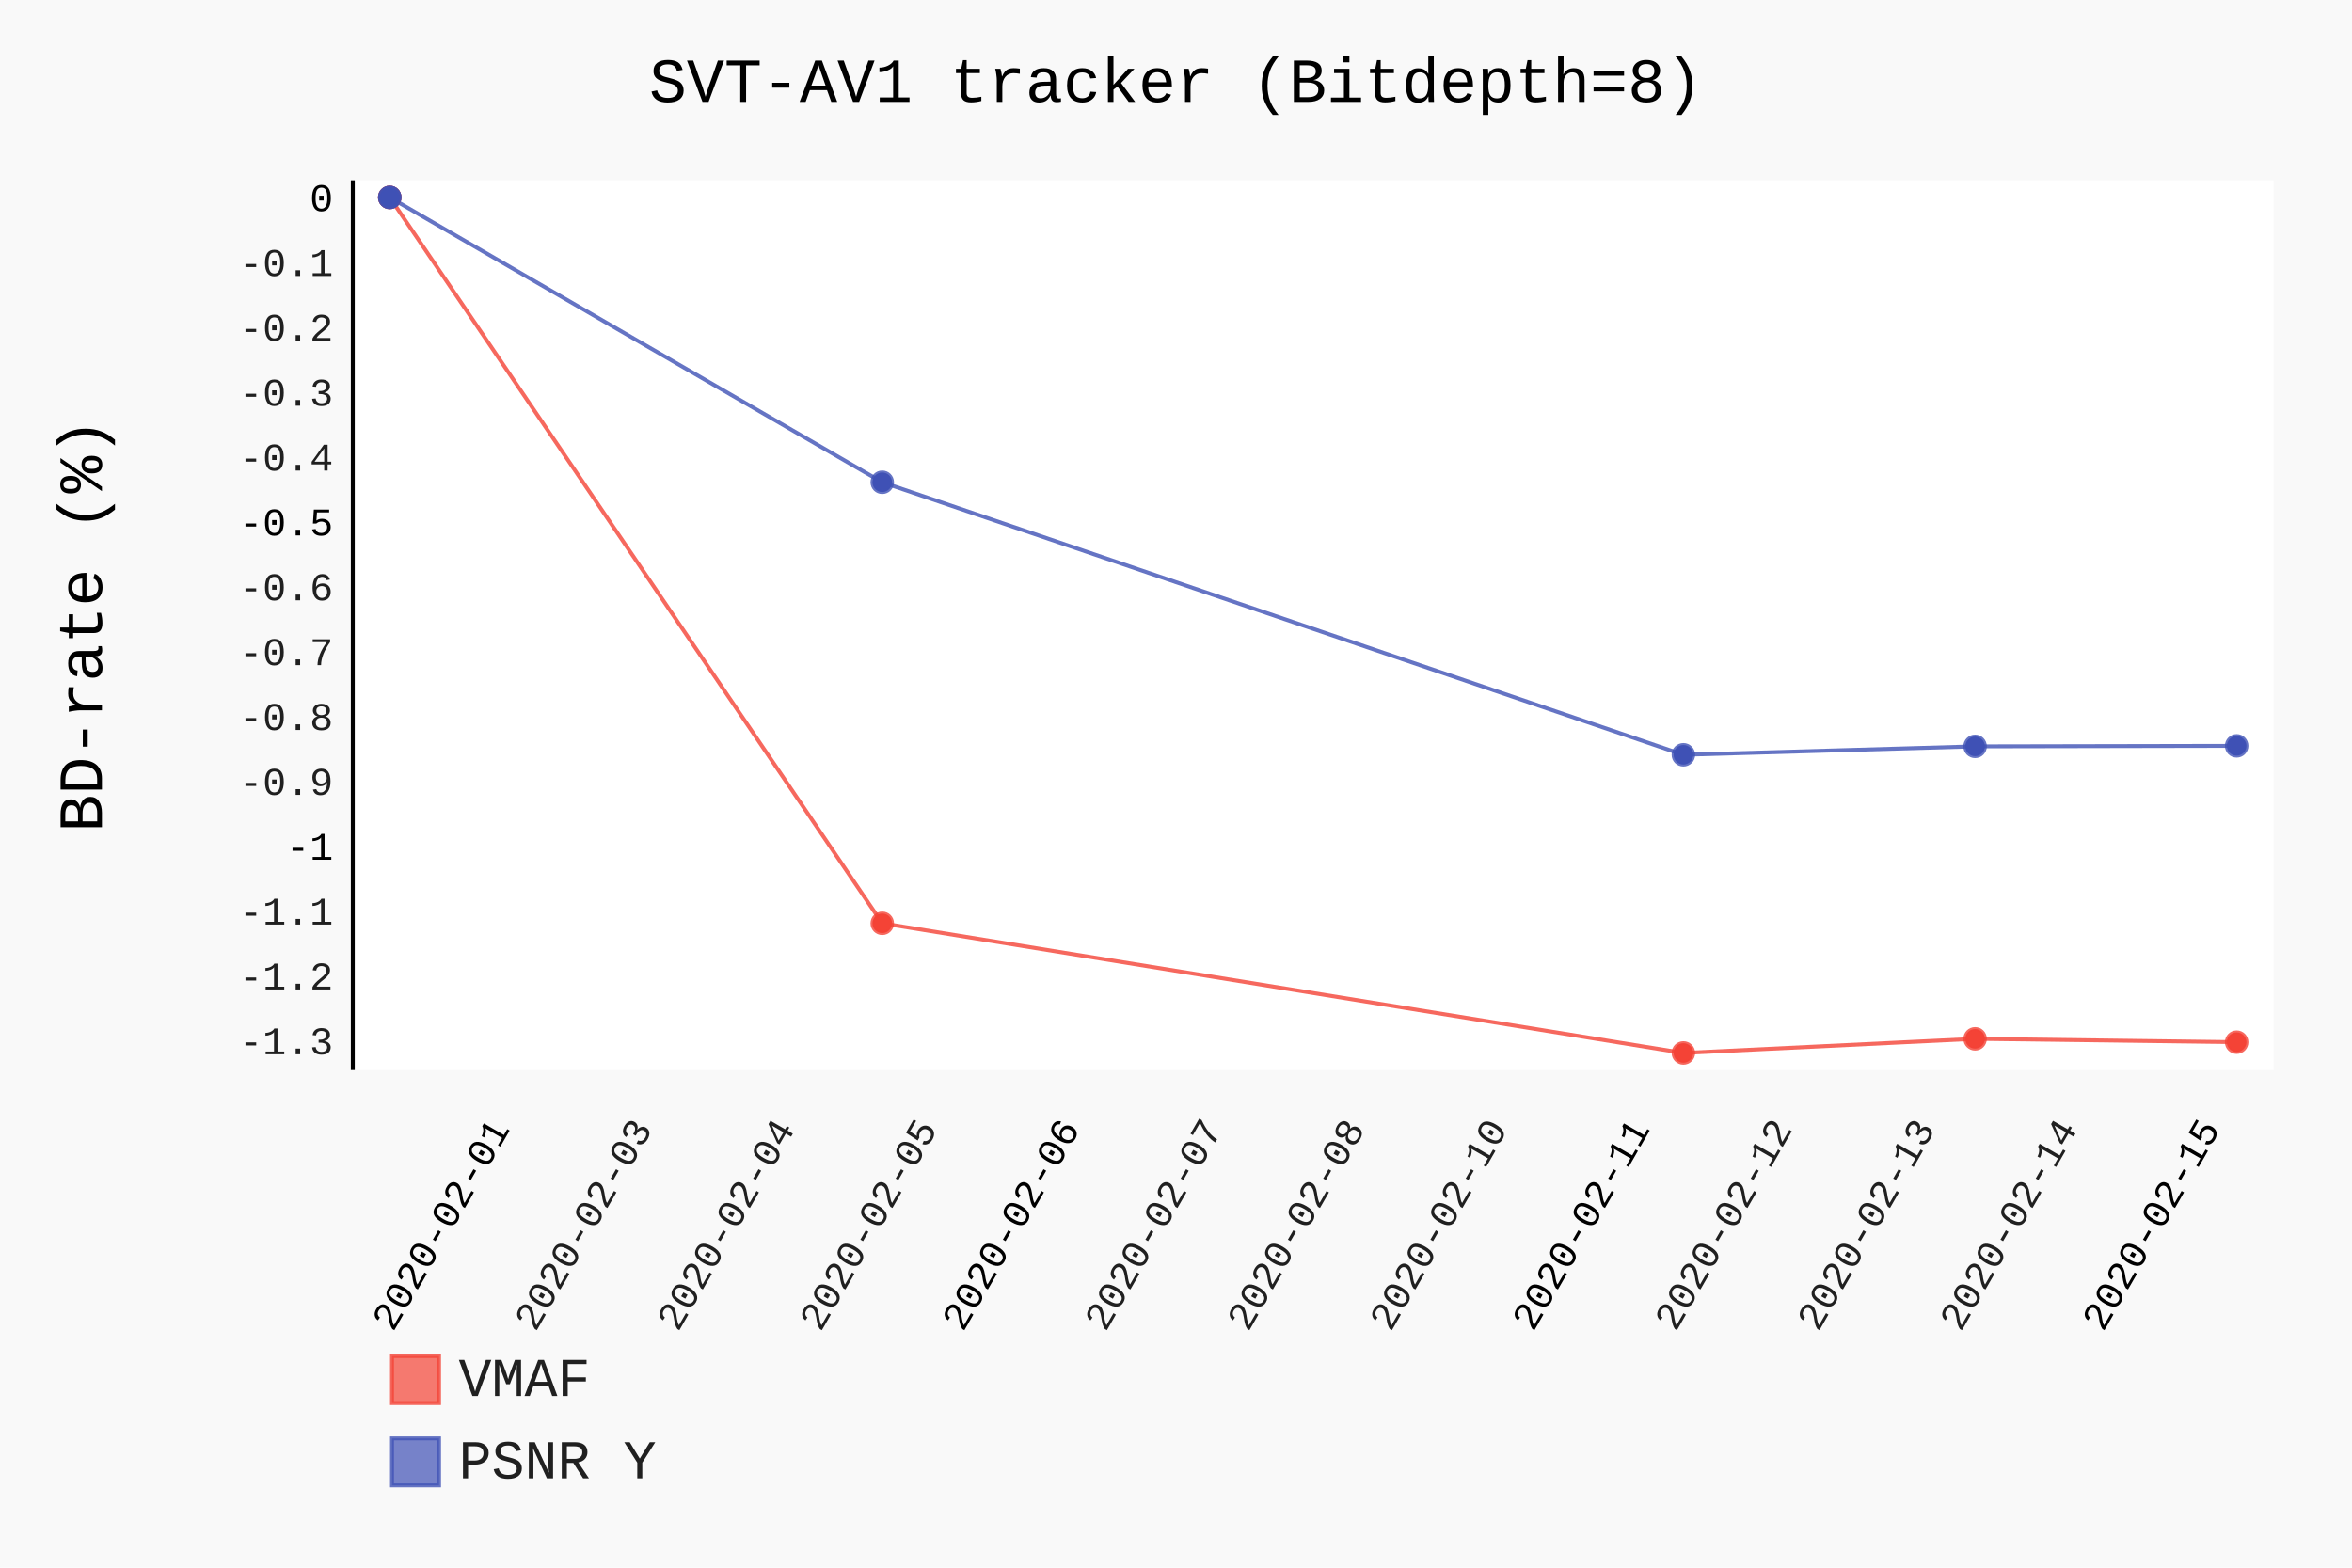
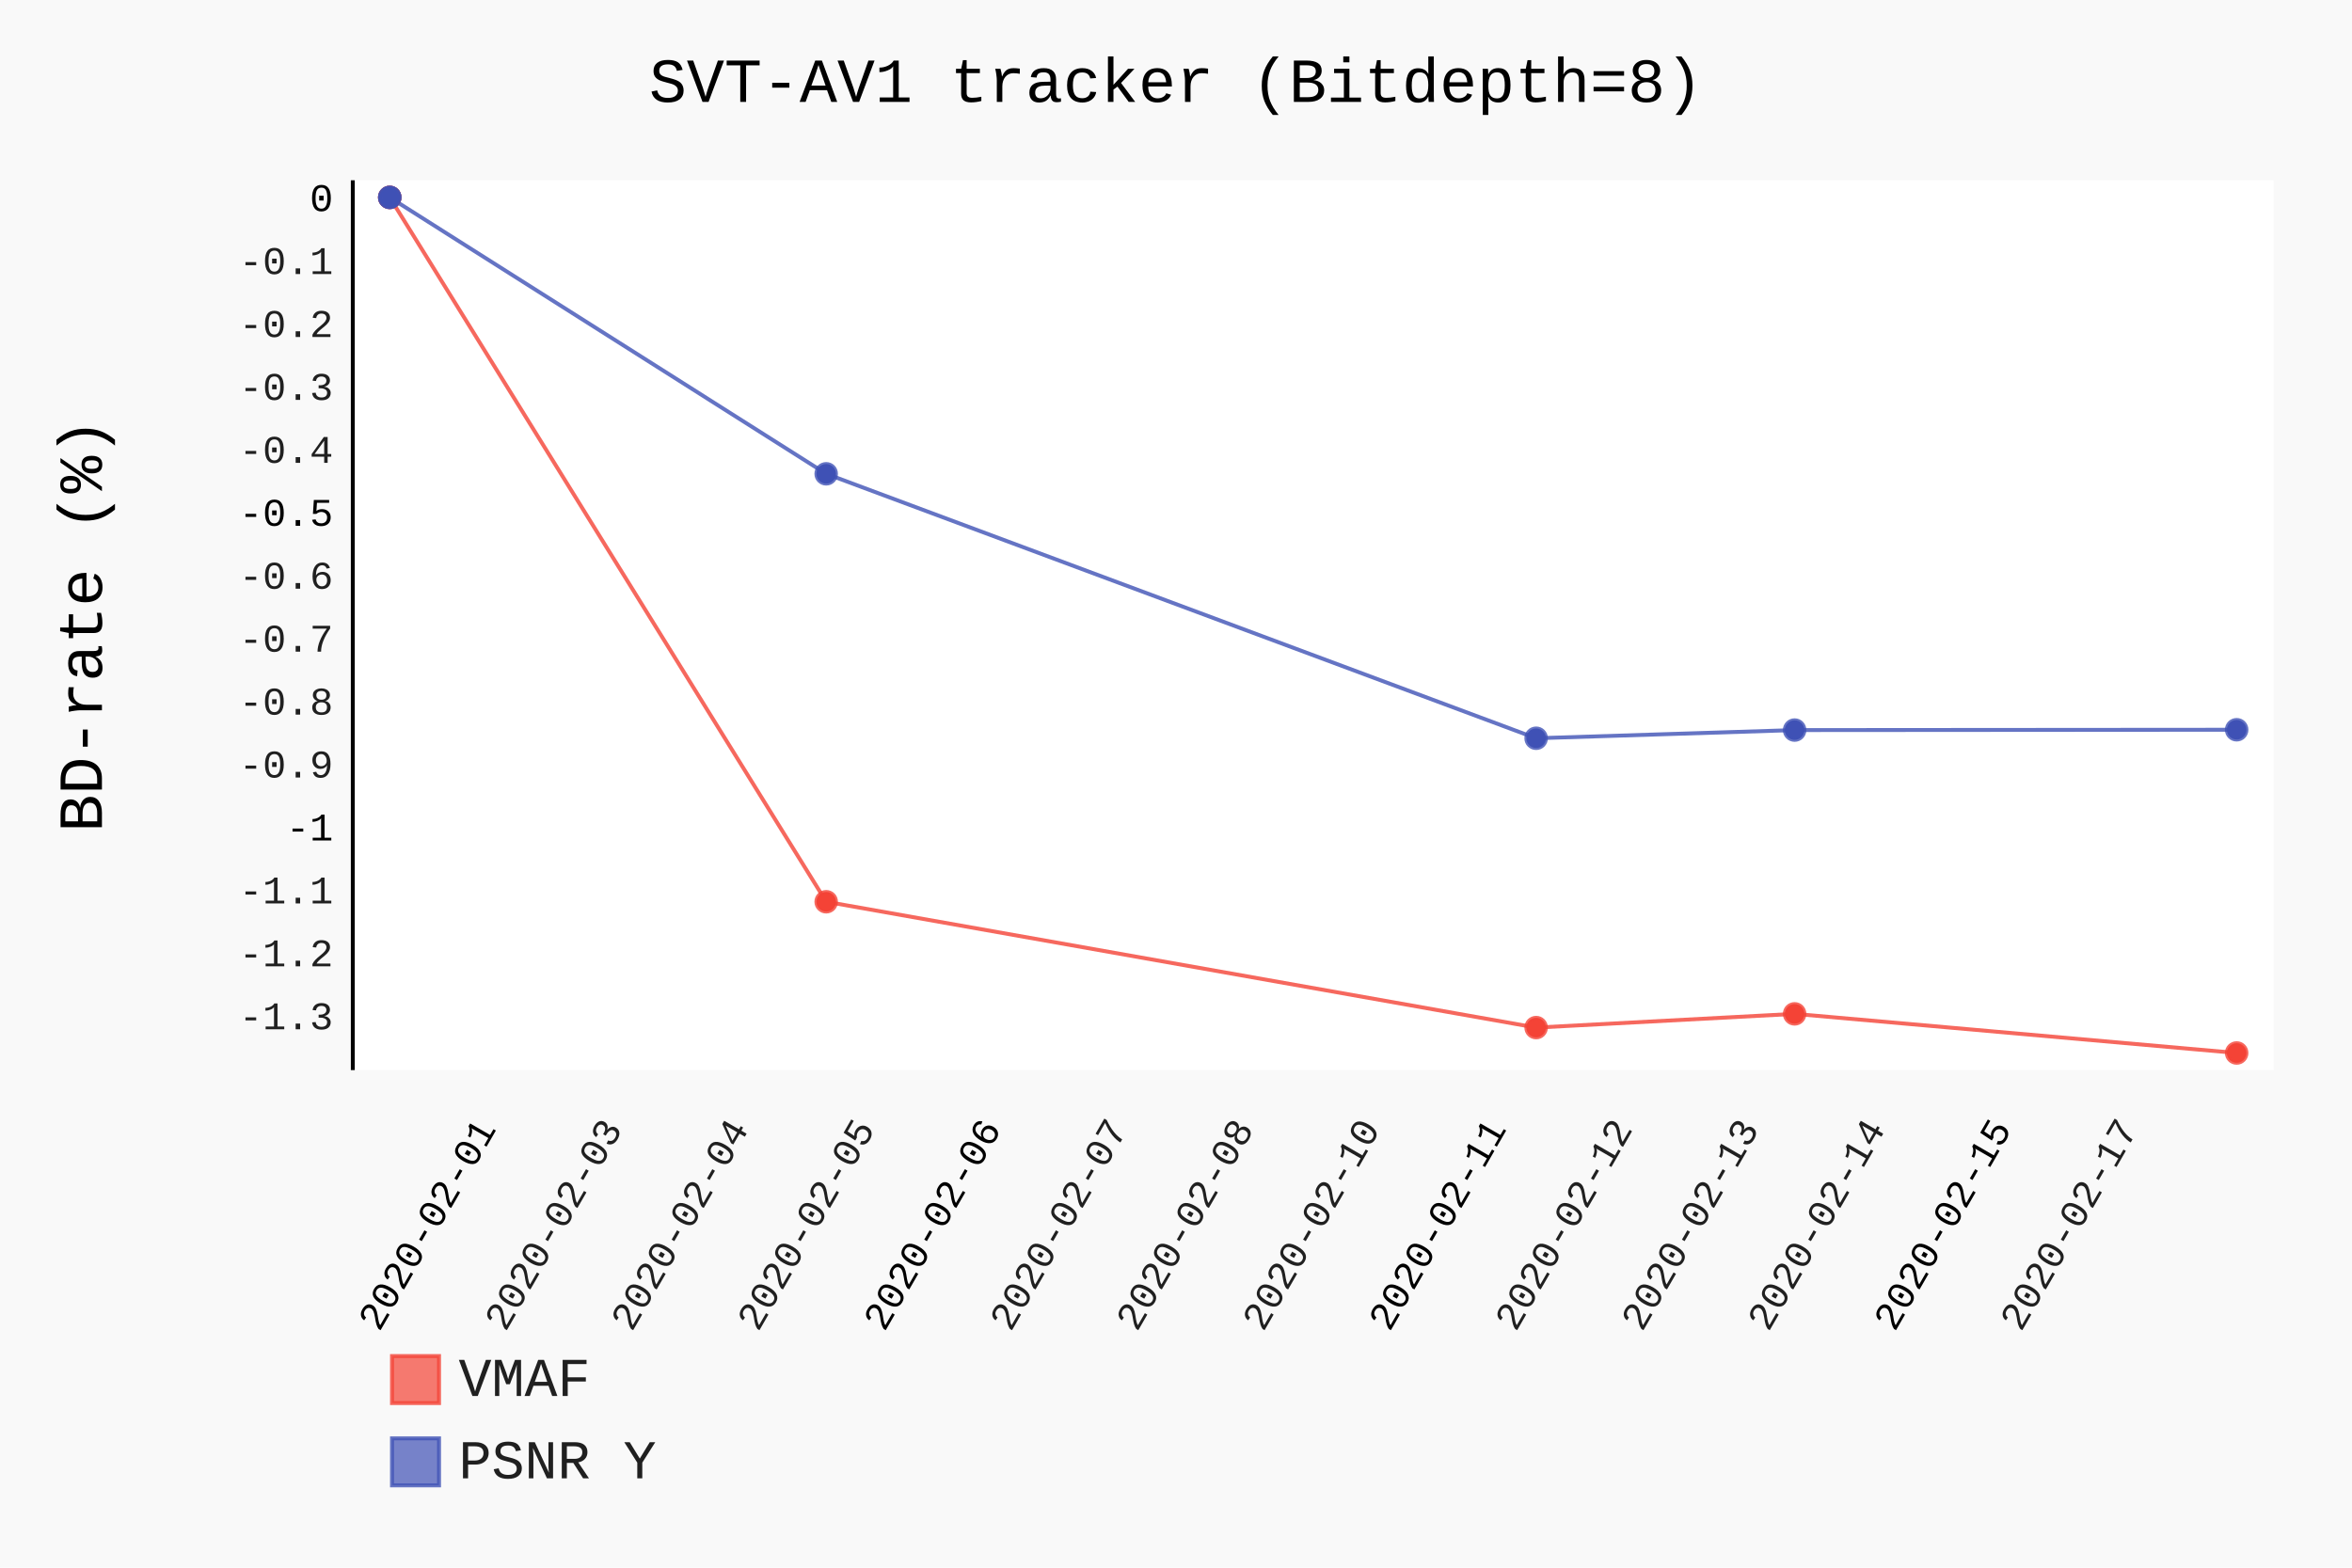
- <svg xmlns="http://www.w3.org/2000/svg" class="pygal-chart" id="chart-fd487442-45a7-45eb-9ea0-31bcedb255a2" viewBox="0 0 600 400">
+ <svg xmlns="http://www.w3.org/2000/svg" class="pygal-chart" id="chart-e91ecf2c-f7cf-471b-90cf-805a4d67e9db" viewBox="0 0 600 400">
  <defs>
-     <style type="text/css">#chart-fd487442-45a7-45eb-9ea0-31bcedb255a2{-webkit-user-select:none;-webkit-font-smoothing:antialiased;font-family:Consolas,"Liberation Mono",Menlo,Courier,monospace}#chart-fd487442-45a7-45eb-9ea0-31bcedb255a2 .title{font-family:Consolas,"Liberation Mono",Menlo,Courier,monospace;font-size:16px}#chart-fd487442-45a7-45eb-9ea0-31bcedb255a2 .legends .legend text{font-family:Consolas,"Liberation Mono",Menlo,Courier,monospace;font-size:14px}#chart-fd487442-45a7-45eb-9ea0-31bcedb255a2 .axis text{font-family:Consolas,"Liberation Mono",Menlo,Courier,monospace;font-size:10px}#chart-fd487442-45a7-45eb-9ea0-31bcedb255a2 .axis text.major{font-family:Consolas,"Liberation Mono",Menlo,Courier,monospace;font-size:10px}#chart-fd487442-45a7-45eb-9ea0-31bcedb255a2 .text-overlay text.value{font-family:Consolas,"Liberation Mono",Menlo,Courier,monospace;font-size:16px}#chart-fd487442-45a7-45eb-9ea0-31bcedb255a2 .text-overlay text.label{font-family:Consolas,"Liberation Mono",Menlo,Courier,monospace;font-size:10px}#chart-fd487442-45a7-45eb-9ea0-31bcedb255a2 .tooltip{font-family:Consolas,"Liberation Mono",Menlo,Courier,monospace;font-size:14px}#chart-fd487442-45a7-45eb-9ea0-31bcedb255a2 text.no_data{font-family:Consolas,"Liberation Mono",Menlo,Courier,monospace;font-size:64px}
- #chart-fd487442-45a7-45eb-9ea0-31bcedb255a2{background-color:rgba(249,249,249,1)}#chart-fd487442-45a7-45eb-9ea0-31bcedb255a2 path,#chart-fd487442-45a7-45eb-9ea0-31bcedb255a2 line,#chart-fd487442-45a7-45eb-9ea0-31bcedb255a2 rect,#chart-fd487442-45a7-45eb-9ea0-31bcedb255a2 circle{-webkit-transition:150ms;-moz-transition:150ms;transition:150ms}#chart-fd487442-45a7-45eb-9ea0-31bcedb255a2 .graph &gt; .background{fill:rgba(249,249,249,1)}#chart-fd487442-45a7-45eb-9ea0-31bcedb255a2 .plot &gt; .background{fill:rgba(255,255,255,1)}#chart-fd487442-45a7-45eb-9ea0-31bcedb255a2 .graph{fill:rgba(0,0,0,.87)}#chart-fd487442-45a7-45eb-9ea0-31bcedb255a2 text.no_data{fill:rgba(0,0,0,1)}#chart-fd487442-45a7-45eb-9ea0-31bcedb255a2 .title{fill:rgba(0,0,0,1)}#chart-fd487442-45a7-45eb-9ea0-31bcedb255a2 .legends .legend text{fill:rgba(0,0,0,.87)}#chart-fd487442-45a7-45eb-9ea0-31bcedb255a2 .legends .legend:hover text{fill:rgba(0,0,0,1)}#chart-fd487442-45a7-45eb-9ea0-31bcedb255a2 .axis .line{stroke:rgba(0,0,0,1)}#chart-fd487442-45a7-45eb-9ea0-31bcedb255a2 .axis .guide.line{stroke:rgba(0,0,0,.54)}#chart-fd487442-45a7-45eb-9ea0-31bcedb255a2 .axis .major.line{stroke:rgba(0,0,0,.87)}#chart-fd487442-45a7-45eb-9ea0-31bcedb255a2 .axis text.major{fill:rgba(0,0,0,1)}#chart-fd487442-45a7-45eb-9ea0-31bcedb255a2 .axis.y .guides:hover .guide.line,#chart-fd487442-45a7-45eb-9ea0-31bcedb255a2 .line-graph .axis.x .guides:hover .guide.line,#chart-fd487442-45a7-45eb-9ea0-31bcedb255a2 .stackedline-graph .axis.x .guides:hover .guide.line,#chart-fd487442-45a7-45eb-9ea0-31bcedb255a2 .xy-graph .axis.x .guides:hover .guide.line{stroke:rgba(0,0,0,1)}#chart-fd487442-45a7-45eb-9ea0-31bcedb255a2 .axis .guides:hover text{fill:rgba(0,0,0,1)}#chart-fd487442-45a7-45eb-9ea0-31bcedb255a2 .reactive{fill-opacity:.7;stroke-opacity:.8}#chart-fd487442-45a7-45eb-9ea0-31bcedb255a2 .ci{stroke:rgba(0,0,0,.87)}#chart-fd487442-45a7-45eb-9ea0-31bcedb255a2 .reactive.active,#chart-fd487442-45a7-45eb-9ea0-31bcedb255a2 .active .reactive{fill-opacity:.8;stroke-opacity:.9;stroke-width:4}#chart-fd487442-45a7-45eb-9ea0-31bcedb255a2 .ci .reactive.active{stroke-width:1.5}#chart-fd487442-45a7-45eb-9ea0-31bcedb255a2 .series text{fill:rgba(0,0,0,1)}#chart-fd487442-45a7-45eb-9ea0-31bcedb255a2 .tooltip rect{fill:rgba(255,255,255,1);stroke:rgba(0,0,0,1);-webkit-transition:opacity 150ms;-moz-transition:opacity 150ms;transition:opacity 150ms}#chart-fd487442-45a7-45eb-9ea0-31bcedb255a2 .tooltip .label{fill:rgba(0,0,0,.87)}#chart-fd487442-45a7-45eb-9ea0-31bcedb255a2 .tooltip .label{fill:rgba(0,0,0,.87)}#chart-fd487442-45a7-45eb-9ea0-31bcedb255a2 .tooltip .legend{font-size:.8em;fill:rgba(0,0,0,.54)}#chart-fd487442-45a7-45eb-9ea0-31bcedb255a2 .tooltip .x_label{font-size:.6em;fill:rgba(0,0,0,1)}#chart-fd487442-45a7-45eb-9ea0-31bcedb255a2 .tooltip .xlink{font-size:.5em;text-decoration:underline}#chart-fd487442-45a7-45eb-9ea0-31bcedb255a2 .tooltip .value{font-size:1.5em}#chart-fd487442-45a7-45eb-9ea0-31bcedb255a2 .bound{font-size:.5em}#chart-fd487442-45a7-45eb-9ea0-31bcedb255a2 .max-value{font-size:.75em;fill:rgba(0,0,0,.54)}#chart-fd487442-45a7-45eb-9ea0-31bcedb255a2 .map-element{fill:rgba(255,255,255,1);stroke:rgba(0,0,0,.54) !important}#chart-fd487442-45a7-45eb-9ea0-31bcedb255a2 .map-element .reactive{fill-opacity:inherit;stroke-opacity:inherit}#chart-fd487442-45a7-45eb-9ea0-31bcedb255a2 .color-0,#chart-fd487442-45a7-45eb-9ea0-31bcedb255a2 .color-0 a:visited{stroke:#F44336;fill:#F44336}#chart-fd487442-45a7-45eb-9ea0-31bcedb255a2 .color-1,#chart-fd487442-45a7-45eb-9ea0-31bcedb255a2 .color-1 a:visited{stroke:#3F51B5;fill:#3F51B5}#chart-fd487442-45a7-45eb-9ea0-31bcedb255a2 .text-overlay .color-0 text{fill:black}#chart-fd487442-45a7-45eb-9ea0-31bcedb255a2 .text-overlay .color-1 text{fill:black}
- #chart-fd487442-45a7-45eb-9ea0-31bcedb255a2 text.no_data{text-anchor:middle}#chart-fd487442-45a7-45eb-9ea0-31bcedb255a2 .guide.line{fill:none}#chart-fd487442-45a7-45eb-9ea0-31bcedb255a2 .centered{text-anchor:middle}#chart-fd487442-45a7-45eb-9ea0-31bcedb255a2 .title{text-anchor:middle}#chart-fd487442-45a7-45eb-9ea0-31bcedb255a2 .legends .legend text{fill-opacity:1}#chart-fd487442-45a7-45eb-9ea0-31bcedb255a2 .axis.x text{text-anchor:middle}#chart-fd487442-45a7-45eb-9ea0-31bcedb255a2 .axis.x:not(.web) text[transform]{text-anchor:start}#chart-fd487442-45a7-45eb-9ea0-31bcedb255a2 .axis.x:not(.web) text[transform].backwards{text-anchor:end}#chart-fd487442-45a7-45eb-9ea0-31bcedb255a2 .axis.y text{text-anchor:end}#chart-fd487442-45a7-45eb-9ea0-31bcedb255a2 .axis.y text[transform].backwards{text-anchor:start}#chart-fd487442-45a7-45eb-9ea0-31bcedb255a2 .axis.y2 text{text-anchor:start}#chart-fd487442-45a7-45eb-9ea0-31bcedb255a2 .axis.y2 text[transform].backwards{text-anchor:end}#chart-fd487442-45a7-45eb-9ea0-31bcedb255a2 .axis .guide.line{stroke-dasharray:4,4}#chart-fd487442-45a7-45eb-9ea0-31bcedb255a2 .axis .major.guide.line{stroke-dasharray:6,6}#chart-fd487442-45a7-45eb-9ea0-31bcedb255a2 .horizontal .axis.y .guide.line,#chart-fd487442-45a7-45eb-9ea0-31bcedb255a2 .horizontal .axis.y2 .guide.line,#chart-fd487442-45a7-45eb-9ea0-31bcedb255a2 .vertical .axis.x .guide.line{opacity:0}#chart-fd487442-45a7-45eb-9ea0-31bcedb255a2 .horizontal .axis.always_show .guide.line,#chart-fd487442-45a7-45eb-9ea0-31bcedb255a2 .vertical .axis.always_show .guide.line{opacity:1 !important}#chart-fd487442-45a7-45eb-9ea0-31bcedb255a2 .axis.y .guides:hover .guide.line,#chart-fd487442-45a7-45eb-9ea0-31bcedb255a2 .axis.y2 .guides:hover .guide.line,#chart-fd487442-45a7-45eb-9ea0-31bcedb255a2 .axis.x .guides:hover .guide.line{opacity:1}#chart-fd487442-45a7-45eb-9ea0-31bcedb255a2 .axis .guides:hover text{opacity:1}#chart-fd487442-45a7-45eb-9ea0-31bcedb255a2 .nofill{fill:none}#chart-fd487442-45a7-45eb-9ea0-31bcedb255a2 .subtle-fill{fill-opacity:.2}#chart-fd487442-45a7-45eb-9ea0-31bcedb255a2 .dot{stroke-width:1px;fill-opacity:1}#chart-fd487442-45a7-45eb-9ea0-31bcedb255a2 .dot.active{stroke-width:5px}#chart-fd487442-45a7-45eb-9ea0-31bcedb255a2 .dot.negative{fill:transparent}#chart-fd487442-45a7-45eb-9ea0-31bcedb255a2 text,#chart-fd487442-45a7-45eb-9ea0-31bcedb255a2 tspan{stroke:none !important}#chart-fd487442-45a7-45eb-9ea0-31bcedb255a2 .series text.active{opacity:1}#chart-fd487442-45a7-45eb-9ea0-31bcedb255a2 .tooltip rect{fill-opacity:.95;stroke-width:.5}#chart-fd487442-45a7-45eb-9ea0-31bcedb255a2 .tooltip text{fill-opacity:1}#chart-fd487442-45a7-45eb-9ea0-31bcedb255a2 .showable{visibility:hidden}#chart-fd487442-45a7-45eb-9ea0-31bcedb255a2 .showable.shown{visibility:visible}#chart-fd487442-45a7-45eb-9ea0-31bcedb255a2 .gauge-background{fill:rgba(229,229,229,1);stroke:none}#chart-fd487442-45a7-45eb-9ea0-31bcedb255a2 .bg-lines{stroke:rgba(249,249,249,1);stroke-width:2px}</style>
+     <style type="text/css">#chart-e91ecf2c-f7cf-471b-90cf-805a4d67e9db{-webkit-user-select:none;-webkit-font-smoothing:antialiased;font-family:Consolas,"Liberation Mono",Menlo,Courier,monospace}#chart-e91ecf2c-f7cf-471b-90cf-805a4d67e9db .title{font-family:Consolas,"Liberation Mono",Menlo,Courier,monospace;font-size:16px}#chart-e91ecf2c-f7cf-471b-90cf-805a4d67e9db .legends .legend text{font-family:Consolas,"Liberation Mono",Menlo,Courier,monospace;font-size:14px}#chart-e91ecf2c-f7cf-471b-90cf-805a4d67e9db .axis text{font-family:Consolas,"Liberation Mono",Menlo,Courier,monospace;font-size:10px}#chart-e91ecf2c-f7cf-471b-90cf-805a4d67e9db .axis text.major{font-family:Consolas,"Liberation Mono",Menlo,Courier,monospace;font-size:10px}#chart-e91ecf2c-f7cf-471b-90cf-805a4d67e9db .text-overlay text.value{font-family:Consolas,"Liberation Mono",Menlo,Courier,monospace;font-size:16px}#chart-e91ecf2c-f7cf-471b-90cf-805a4d67e9db .text-overlay text.label{font-family:Consolas,"Liberation Mono",Menlo,Courier,monospace;font-size:10px}#chart-e91ecf2c-f7cf-471b-90cf-805a4d67e9db .tooltip{font-family:Consolas,"Liberation Mono",Menlo,Courier,monospace;font-size:14px}#chart-e91ecf2c-f7cf-471b-90cf-805a4d67e9db text.no_data{font-family:Consolas,"Liberation Mono",Menlo,Courier,monospace;font-size:64px}
+ #chart-e91ecf2c-f7cf-471b-90cf-805a4d67e9db{background-color:rgba(249,249,249,1)}#chart-e91ecf2c-f7cf-471b-90cf-805a4d67e9db path,#chart-e91ecf2c-f7cf-471b-90cf-805a4d67e9db line,#chart-e91ecf2c-f7cf-471b-90cf-805a4d67e9db rect,#chart-e91ecf2c-f7cf-471b-90cf-805a4d67e9db circle{-webkit-transition:150ms;-moz-transition:150ms;transition:150ms}#chart-e91ecf2c-f7cf-471b-90cf-805a4d67e9db .graph &gt; .background{fill:rgba(249,249,249,1)}#chart-e91ecf2c-f7cf-471b-90cf-805a4d67e9db .plot &gt; .background{fill:rgba(255,255,255,1)}#chart-e91ecf2c-f7cf-471b-90cf-805a4d67e9db .graph{fill:rgba(0,0,0,.87)}#chart-e91ecf2c-f7cf-471b-90cf-805a4d67e9db text.no_data{fill:rgba(0,0,0,1)}#chart-e91ecf2c-f7cf-471b-90cf-805a4d67e9db .title{fill:rgba(0,0,0,1)}#chart-e91ecf2c-f7cf-471b-90cf-805a4d67e9db .legends .legend text{fill:rgba(0,0,0,.87)}#chart-e91ecf2c-f7cf-471b-90cf-805a4d67e9db .legends .legend:hover text{fill:rgba(0,0,0,1)}#chart-e91ecf2c-f7cf-471b-90cf-805a4d67e9db .axis .line{stroke:rgba(0,0,0,1)}#chart-e91ecf2c-f7cf-471b-90cf-805a4d67e9db .axis .guide.line{stroke:rgba(0,0,0,.54)}#chart-e91ecf2c-f7cf-471b-90cf-805a4d67e9db .axis .major.line{stroke:rgba(0,0,0,.87)}#chart-e91ecf2c-f7cf-471b-90cf-805a4d67e9db .axis text.major{fill:rgba(0,0,0,1)}#chart-e91ecf2c-f7cf-471b-90cf-805a4d67e9db .axis.y .guides:hover .guide.line,#chart-e91ecf2c-f7cf-471b-90cf-805a4d67e9db .line-graph .axis.x .guides:hover .guide.line,#chart-e91ecf2c-f7cf-471b-90cf-805a4d67e9db .stackedline-graph .axis.x .guides:hover .guide.line,#chart-e91ecf2c-f7cf-471b-90cf-805a4d67e9db .xy-graph .axis.x .guides:hover .guide.line{stroke:rgba(0,0,0,1)}#chart-e91ecf2c-f7cf-471b-90cf-805a4d67e9db .axis .guides:hover text{fill:rgba(0,0,0,1)}#chart-e91ecf2c-f7cf-471b-90cf-805a4d67e9db .reactive{fill-opacity:.7;stroke-opacity:.8}#chart-e91ecf2c-f7cf-471b-90cf-805a4d67e9db .ci{stroke:rgba(0,0,0,.87)}#chart-e91ecf2c-f7cf-471b-90cf-805a4d67e9db .reactive.active,#chart-e91ecf2c-f7cf-471b-90cf-805a4d67e9db .active .reactive{fill-opacity:.8;stroke-opacity:.9;stroke-width:4}#chart-e91ecf2c-f7cf-471b-90cf-805a4d67e9db .ci .reactive.active{stroke-width:1.5}#chart-e91ecf2c-f7cf-471b-90cf-805a4d67e9db .series text{fill:rgba(0,0,0,1)}#chart-e91ecf2c-f7cf-471b-90cf-805a4d67e9db .tooltip rect{fill:rgba(255,255,255,1);stroke:rgba(0,0,0,1);-webkit-transition:opacity 150ms;-moz-transition:opacity 150ms;transition:opacity 150ms}#chart-e91ecf2c-f7cf-471b-90cf-805a4d67e9db .tooltip .label{fill:rgba(0,0,0,.87)}#chart-e91ecf2c-f7cf-471b-90cf-805a4d67e9db .tooltip .label{fill:rgba(0,0,0,.87)}#chart-e91ecf2c-f7cf-471b-90cf-805a4d67e9db .tooltip .legend{font-size:.8em;fill:rgba(0,0,0,.54)}#chart-e91ecf2c-f7cf-471b-90cf-805a4d67e9db .tooltip .x_label{font-size:.6em;fill:rgba(0,0,0,1)}#chart-e91ecf2c-f7cf-471b-90cf-805a4d67e9db .tooltip .xlink{font-size:.5em;text-decoration:underline}#chart-e91ecf2c-f7cf-471b-90cf-805a4d67e9db .tooltip .value{font-size:1.5em}#chart-e91ecf2c-f7cf-471b-90cf-805a4d67e9db .bound{font-size:.5em}#chart-e91ecf2c-f7cf-471b-90cf-805a4d67e9db .max-value{font-size:.75em;fill:rgba(0,0,0,.54)}#chart-e91ecf2c-f7cf-471b-90cf-805a4d67e9db .map-element{fill:rgba(255,255,255,1);stroke:rgba(0,0,0,.54) !important}#chart-e91ecf2c-f7cf-471b-90cf-805a4d67e9db .map-element .reactive{fill-opacity:inherit;stroke-opacity:inherit}#chart-e91ecf2c-f7cf-471b-90cf-805a4d67e9db .color-0,#chart-e91ecf2c-f7cf-471b-90cf-805a4d67e9db .color-0 a:visited{stroke:#F44336;fill:#F44336}#chart-e91ecf2c-f7cf-471b-90cf-805a4d67e9db .color-1,#chart-e91ecf2c-f7cf-471b-90cf-805a4d67e9db .color-1 a:visited{stroke:#3F51B5;fill:#3F51B5}#chart-e91ecf2c-f7cf-471b-90cf-805a4d67e9db .text-overlay .color-0 text{fill:black}#chart-e91ecf2c-f7cf-471b-90cf-805a4d67e9db .text-overlay .color-1 text{fill:black}
+ #chart-e91ecf2c-f7cf-471b-90cf-805a4d67e9db text.no_data{text-anchor:middle}#chart-e91ecf2c-f7cf-471b-90cf-805a4d67e9db .guide.line{fill:none}#chart-e91ecf2c-f7cf-471b-90cf-805a4d67e9db .centered{text-anchor:middle}#chart-e91ecf2c-f7cf-471b-90cf-805a4d67e9db .title{text-anchor:middle}#chart-e91ecf2c-f7cf-471b-90cf-805a4d67e9db .legends .legend text{fill-opacity:1}#chart-e91ecf2c-f7cf-471b-90cf-805a4d67e9db .axis.x text{text-anchor:middle}#chart-e91ecf2c-f7cf-471b-90cf-805a4d67e9db .axis.x:not(.web) text[transform]{text-anchor:start}#chart-e91ecf2c-f7cf-471b-90cf-805a4d67e9db .axis.x:not(.web) text[transform].backwards{text-anchor:end}#chart-e91ecf2c-f7cf-471b-90cf-805a4d67e9db .axis.y text{text-anchor:end}#chart-e91ecf2c-f7cf-471b-90cf-805a4d67e9db .axis.y text[transform].backwards{text-anchor:start}#chart-e91ecf2c-f7cf-471b-90cf-805a4d67e9db .axis.y2 text{text-anchor:start}#chart-e91ecf2c-f7cf-471b-90cf-805a4d67e9db .axis.y2 text[transform].backwards{text-anchor:end}#chart-e91ecf2c-f7cf-471b-90cf-805a4d67e9db .axis .guide.line{stroke-dasharray:4,4}#chart-e91ecf2c-f7cf-471b-90cf-805a4d67e9db .axis .major.guide.line{stroke-dasharray:6,6}#chart-e91ecf2c-f7cf-471b-90cf-805a4d67e9db .horizontal .axis.y .guide.line,#chart-e91ecf2c-f7cf-471b-90cf-805a4d67e9db .horizontal .axis.y2 .guide.line,#chart-e91ecf2c-f7cf-471b-90cf-805a4d67e9db .vertical .axis.x .guide.line{opacity:0}#chart-e91ecf2c-f7cf-471b-90cf-805a4d67e9db .horizontal .axis.always_show .guide.line,#chart-e91ecf2c-f7cf-471b-90cf-805a4d67e9db .vertical .axis.always_show .guide.line{opacity:1 !important}#chart-e91ecf2c-f7cf-471b-90cf-805a4d67e9db .axis.y .guides:hover .guide.line,#chart-e91ecf2c-f7cf-471b-90cf-805a4d67e9db .axis.y2 .guides:hover .guide.line,#chart-e91ecf2c-f7cf-471b-90cf-805a4d67e9db .axis.x .guides:hover .guide.line{opacity:1}#chart-e91ecf2c-f7cf-471b-90cf-805a4d67e9db .axis .guides:hover text{opacity:1}#chart-e91ecf2c-f7cf-471b-90cf-805a4d67e9db .nofill{fill:none}#chart-e91ecf2c-f7cf-471b-90cf-805a4d67e9db .subtle-fill{fill-opacity:.2}#chart-e91ecf2c-f7cf-471b-90cf-805a4d67e9db .dot{stroke-width:1px;fill-opacity:1}#chart-e91ecf2c-f7cf-471b-90cf-805a4d67e9db .dot.active{stroke-width:5px}#chart-e91ecf2c-f7cf-471b-90cf-805a4d67e9db .dot.negative{fill:transparent}#chart-e91ecf2c-f7cf-471b-90cf-805a4d67e9db text,#chart-e91ecf2c-f7cf-471b-90cf-805a4d67e9db tspan{stroke:none !important}#chart-e91ecf2c-f7cf-471b-90cf-805a4d67e9db .series text.active{opacity:1}#chart-e91ecf2c-f7cf-471b-90cf-805a4d67e9db .tooltip rect{fill-opacity:.95;stroke-width:.5}#chart-e91ecf2c-f7cf-471b-90cf-805a4d67e9db .tooltip text{fill-opacity:1}#chart-e91ecf2c-f7cf-471b-90cf-805a4d67e9db .showable{visibility:hidden}#chart-e91ecf2c-f7cf-471b-90cf-805a4d67e9db .showable.shown{visibility:visible}#chart-e91ecf2c-f7cf-471b-90cf-805a4d67e9db .gauge-background{fill:rgba(229,229,229,1);stroke:none}#chart-e91ecf2c-f7cf-471b-90cf-805a4d67e9db .bg-lines{stroke:rgba(249,249,249,1);stroke-width:2px}</style>
  </defs>
  <g class="graph datetimeline-graph vertical">
    <rect class="background" height="400" width="600" x="0" y="0" />
    <g class="plot" transform="translate(90, 46)">
      <rect class="background" height="227.038" width="490.0" x="0" y="0" />
      <g class="axis y">
        <g class="guides">
-           <text class="" x="-5" y="223.011">-1.3</text>
+           <text class="" x="-5" y="216.626">-1.3</text>
        </g>
        <g class="guides">
-           <text class="" x="-5" y="206.461">-1.2</text>
+           <text class="" x="-5" y="200.567">-1.2</text>
        </g>
        <g class="guides">
-           <text class="" x="-5" y="189.912">-1.1</text>
+           <text class="" x="-5" y="184.509">-1.1</text>
        </g>
        <g class="guides">
-           <text class="major" x="-5" y="173.362">-1</text>
+           <text class="major" x="-5" y="168.45">-1</text>
        </g>
        <g class="guides">
-           <text class="" x="-5" y="156.813">-0.9</text>
+           <text class="" x="-5" y="152.392">-0.9</text>
        </g>
        <g class="guides">
-           <text class="" x="-5" y="140.263">-0.8</text>
+           <text class="" x="-5" y="136.333">-0.8</text>
        </g>
        <g class="guides">
-           <text class="" x="-5" y="123.713">-0.7</text>
+           <text class="" x="-5" y="120.275">-0.7</text>
        </g>
        <g class="guides">
-           <text class="" x="-5" y="107.164">-0.6</text>
+           <text class="" x="-5" y="104.217">-0.6</text>
        </g>
        <g class="guides">
-           <text class="major" x="-5" y="90.614">-0.5</text>
+           <text class="major" x="-5" y="88.158">-0.5</text>
        </g>
        <g class="guides">
-           <text class="" x="-5" y="74.065">-0.4</text>
+           <text class="" x="-5" y="72.1">-0.4</text>
        </g>
        <g class="guides">
-           <text class="" x="-5" y="57.515">-0.3</text>
+           <text class="" x="-5" y="56.041">-0.3</text>
        </g>
        <g class="guides">
-           <text class="" x="-5" y="40.965">-0.2</text>
+           <text class="" x="-5" y="39.983">-0.2</text>
        </g>
        <g class="guides">
-           <text class="" x="-5" y="24.416">-0.1</text>
+           <text class="" x="-5" y="23.925">-0.1</text>
        </g>
        <g class="guides">
          <text class="major" x="-5" y="7.866">0</text>
        </g>
      </g>
      <g class="axis x">
        <path class="line" d="M0 0 v227.038" />
        <g class="guides">
-           <path class="major guide line" d="M40.252 0 v227.038" />
-           <text class="major backwards" transform="rotate(300 40.25166 242.0385)" x="40.252" y="242.038">2020-02-01</text>
+           <path class="major guide line" d="M36.742 0 v227.038" />
+           <text class="major backwards" transform="rotate(300 36.74236 242.0385)" x="36.742" y="242.038">2020-02-01</text>
        </g>
        <g class="guides">
-           <path class="guide line" d="M76.606 0 v227.038" />
-           <text class="backwards" transform="rotate(300 76.60613 242.0385)" x="76.606" y="242.038">2020-02-03</text>
+           <path class="guide line" d="M68.958 0 v227.038" />
+           <text class="backwards" transform="rotate(300 68.95849 242.0385)" x="68.958" y="242.038">2020-02-03</text>
        </g>
        <g class="guides">
-           <path class="guide line" d="M112.961 0 v227.038" />
-           <text class="backwards" transform="rotate(300 112.9606 242.0385)" x="112.961" y="242.038">2020-02-04</text>
+           <path class="guide line" d="M101.175 0 v227.038" />
+           <text class="backwards" transform="rotate(300 101.1746 242.0385)" x="101.175" y="242.038">2020-02-04</text>
        </g>
        <g class="guides">
-           <path class="guide line" d="M149.315 0 v227.038" />
-           <text class="backwards" transform="rotate(300 149.3151 242.0385)" x="149.315" y="242.038">2020-02-05</text>
+           <path class="guide line" d="M133.391 0 v227.038" />
+           <text class="backwards" transform="rotate(300 133.3908 242.0385)" x="133.391" y="242.038">2020-02-05</text>
        </g>
        <g class="guides">
-           <path class="major guide line" d="M185.67 0 v227.038" />
-           <text class="major backwards" transform="rotate(300 185.6695 242.0385)" x="185.67" y="242.038">2020-02-06</text>
+           <path class="major guide line" d="M165.607 0 v227.038" />
+           <text class="major backwards" transform="rotate(300 165.6069 242.0385)" x="165.607" y="242.038">2020-02-06</text>
        </g>
        <g class="guides">
-           <path class="guide line" d="M222.024 0 v227.038" />
-           <text class="backwards" transform="rotate(300 222.024 242.0385)" x="222.024" y="242.038">2020-02-07</text>
+           <path class="guide line" d="M197.823 0 v227.038" />
+           <text class="backwards" transform="rotate(300 197.823 242.0385)" x="197.823" y="242.038">2020-02-07</text>
        </g>
        <g class="guides">
-           <path class="guide line" d="M258.378 0 v227.038" />
-           <text class="backwards" transform="rotate(300 258.3784 242.0385)" x="258.378" y="242.038">2020-02-08</text>
+           <path class="guide line" d="M230.039 0 v227.038" />
+           <text class="backwards" transform="rotate(300 230.0392 242.0385)" x="230.039" y="242.038">2020-02-08</text>
        </g>
        <g class="guides">
-           <path class="guide line" d="M294.733 0 v227.038" />
-           <text class="backwards" transform="rotate(300 294.7329 242.0385)" x="294.733" y="242.038">2020-02-10</text>
+           <path class="guide line" d="M262.255 0 v227.038" />
+           <text class="backwards" transform="rotate(300 262.2553 242.0385)" x="262.255" y="242.038">2020-02-10</text>
        </g>
        <g class="guides">
-           <path class="major guide line" d="M331.087 0 v227.038" />
-           <text class="major backwards" transform="rotate(300 331.0874 242.0385)" x="331.087" y="242.038">2020-02-11</text>
+           <path class="major guide line" d="M294.471 0 v227.038" />
+           <text class="major backwards" transform="rotate(300 294.4714 242.0385)" x="294.471" y="242.038">2020-02-11</text>
        </g>
        <g class="guides">
-           <path class="guide line" d="M367.442 0 v227.038" />
-           <text class="backwards" transform="rotate(300 367.4418 242.0385)" x="367.442" y="242.038">2020-02-12</text>
+           <path class="guide line" d="M326.688 0 v227.038" />
+           <text class="backwards" transform="rotate(300 326.6875 242.0385)" x="326.688" y="242.038">2020-02-12</text>
        </g>
        <g class="guides">
-           <path class="guide line" d="M403.796 0 v227.038" />
-           <text class="backwards" transform="rotate(300 403.7963 242.0385)" x="403.796" y="242.038">2020-02-13</text>
+           <path class="guide line" d="M358.904 0 v227.038" />
+           <text class="backwards" transform="rotate(300 358.9037 242.0385)" x="358.904" y="242.038">2020-02-13</text>
        </g>
        <g class="guides">
-           <path class="guide line" d="M440.151 0 v227.038" />
-           <text class="backwards" transform="rotate(300 440.1508 242.0385)" x="440.151" y="242.038">2020-02-14</text>
+           <path class="guide line" d="M391.12 0 v227.038" />
+           <text class="backwards" transform="rotate(300 391.1198 242.0385)" x="391.12" y="242.038">2020-02-14</text>
        </g>
        <g class="guides">
-           <path class="major guide line" d="M476.505 0 v227.038" />
-           <text class="major backwards" transform="rotate(300 476.5052 242.0385)" x="476.505" y="242.038">2020-02-15</text>
+           <path class="major guide line" d="M423.336 0 v227.038" />
+           <text class="major backwards" transform="rotate(300 423.3359 242.0385)" x="423.336" y="242.038">2020-02-15</text>
+         </g>
+         <g class="guides">
+           <path class="guide line" d="M455.552 0 v227.038" />
+           <text class="backwards" transform="rotate(300 455.5521 242.0385)" x="455.552" y="242.038">2020-02-17</text>
        </g>
      </g>
      <g class="series serie-0 color-0">
-         <path class="line reactive nofill" d="M9.423 4.366 L9.423 4.366 135.064 189.584 339.438 222.672 413.846 219.062 480.577 219.921" />
+         <path class="line reactive nofill" d="M9.423 4.366 L9.423 4.366 120.762 184.086 301.871 216.193 367.81 212.69 480.577 222.672" />
      </g>
      <g class="series serie-1 color-1">
-         <path class="line reactive nofill" d="M9.423 4.366 L9.423 4.366 135.064 77.051 339.438 146.588 413.846 144.439 480.577 144.31" />
+         <path class="line reactive nofill" d="M9.423 4.366 L9.423 4.366 120.762 74.894 301.871 142.367 367.81 140.281 480.577 140.198" />
      </g>
    </g>
    <g class="titles">
      <text class="title plot_title" x="300.0" y="26">SVT-AV1 tracker (Bitdepth=8)</text>
      <text class="title" transform="rotate(-90 0 159.5192)" x="0" y="185.519">BD-rate (%)</text>
    </g>
    <g class="plot overlay" transform="translate(90, 46)">
      <g class="series serie-0 color-0">
        <g class="dots">
          <circle class="dot reactive tooltip-trigger" cx="9.423" cy="4.366" r="2.5" />
        </g>
        <g class="dots">
          <circle class="dot reactive tooltip-trigger" cx="9.423" cy="4.366" r="2.5" />
        </g>
        <g class="dots">
-           <circle class="dot reactive tooltip-trigger" cx="135.064" cy="189.584" r="2.5" />
+           <circle class="dot reactive tooltip-trigger" cx="120.762" cy="184.086" r="2.5" />
        </g>
        <g class="dots">
-           <circle class="dot reactive tooltip-trigger" cx="339.438" cy="222.672" r="2.5" />
+           <circle class="dot reactive tooltip-trigger" cx="301.871" cy="216.193" r="2.5" />
        </g>
        <g class="dots">
-           <circle class="dot reactive tooltip-trigger" cx="413.846" cy="219.062" r="2.5" />
+           <circle class="dot reactive tooltip-trigger" cx="367.81" cy="212.69" r="2.5" />
        </g>
        <g class="dots">
-           <circle class="dot reactive tooltip-trigger" cx="480.577" cy="219.921" r="2.5" />
+           <circle class="dot reactive tooltip-trigger" cx="480.577" cy="222.672" r="2.5" />
        </g>
      </g>
      <g class="series serie-1 color-1">
        <g class="dots">
          <circle class="dot reactive tooltip-trigger" cx="9.423" cy="4.366" r="2.5" />
        </g>
        <g class="dots">
          <circle class="dot reactive tooltip-trigger" cx="9.423" cy="4.366" r="2.5" />
        </g>
        <g class="dots">
-           <circle class="dot reactive tooltip-trigger" cx="135.064" cy="77.051" r="2.5" />
+           <circle class="dot reactive tooltip-trigger" cx="120.762" cy="74.894" r="2.5" />
        </g>
        <g class="dots">
-           <circle class="dot reactive tooltip-trigger" cx="339.438" cy="146.588" r="2.5" />
+           <circle class="dot reactive tooltip-trigger" cx="301.871" cy="142.367" r="2.5" />
        </g>
        <g class="dots">
-           <circle class="dot reactive tooltip-trigger" cx="413.846" cy="144.439" r="2.5" />
+           <circle class="dot reactive tooltip-trigger" cx="367.81" cy="140.281" r="2.5" />
        </g>
        <g class="dots">
-           <circle class="dot reactive tooltip-trigger" cx="480.577" cy="144.31" r="2.5" />
+           <circle class="dot reactive tooltip-trigger" cx="480.577" cy="140.198" r="2.5" />
        </g>
      </g>
    </g>
    <g class="plot text-overlay" transform="translate(90, 46)">
      <g class="series serie-0 color-0" />
      <g class="series serie-1 color-1" />
    </g>
    <g class="plot tooltip-overlay" transform="translate(90, 46)">
      <g class="tooltip" style="opacity: 0" transform="translate(0 0)">
        <rect class="tooltip-box" height="0" rx="0" ry="0" width="0" />
        <g class="text" />
      </g>
    </g>
    <g class="legends" transform="translate(100, 345)">
      <g class="legend reactive activate-serie" id="activate-serie-0">
        <rect class="color-0 reactive" height="12" width="12" x="0.0" y="1.0" />
        <text x="17.0" y="11.2">VMAF</text>
      </g>
      <g class="legend reactive activate-serie" id="activate-serie-1">
        <rect class="color-1 reactive" height="12" width="12" x="0.0" y="22.0" />
        <text x="17.0" y="32.2">PSNR Y</text>
      </g>
    </g>
  </g>
</svg>
